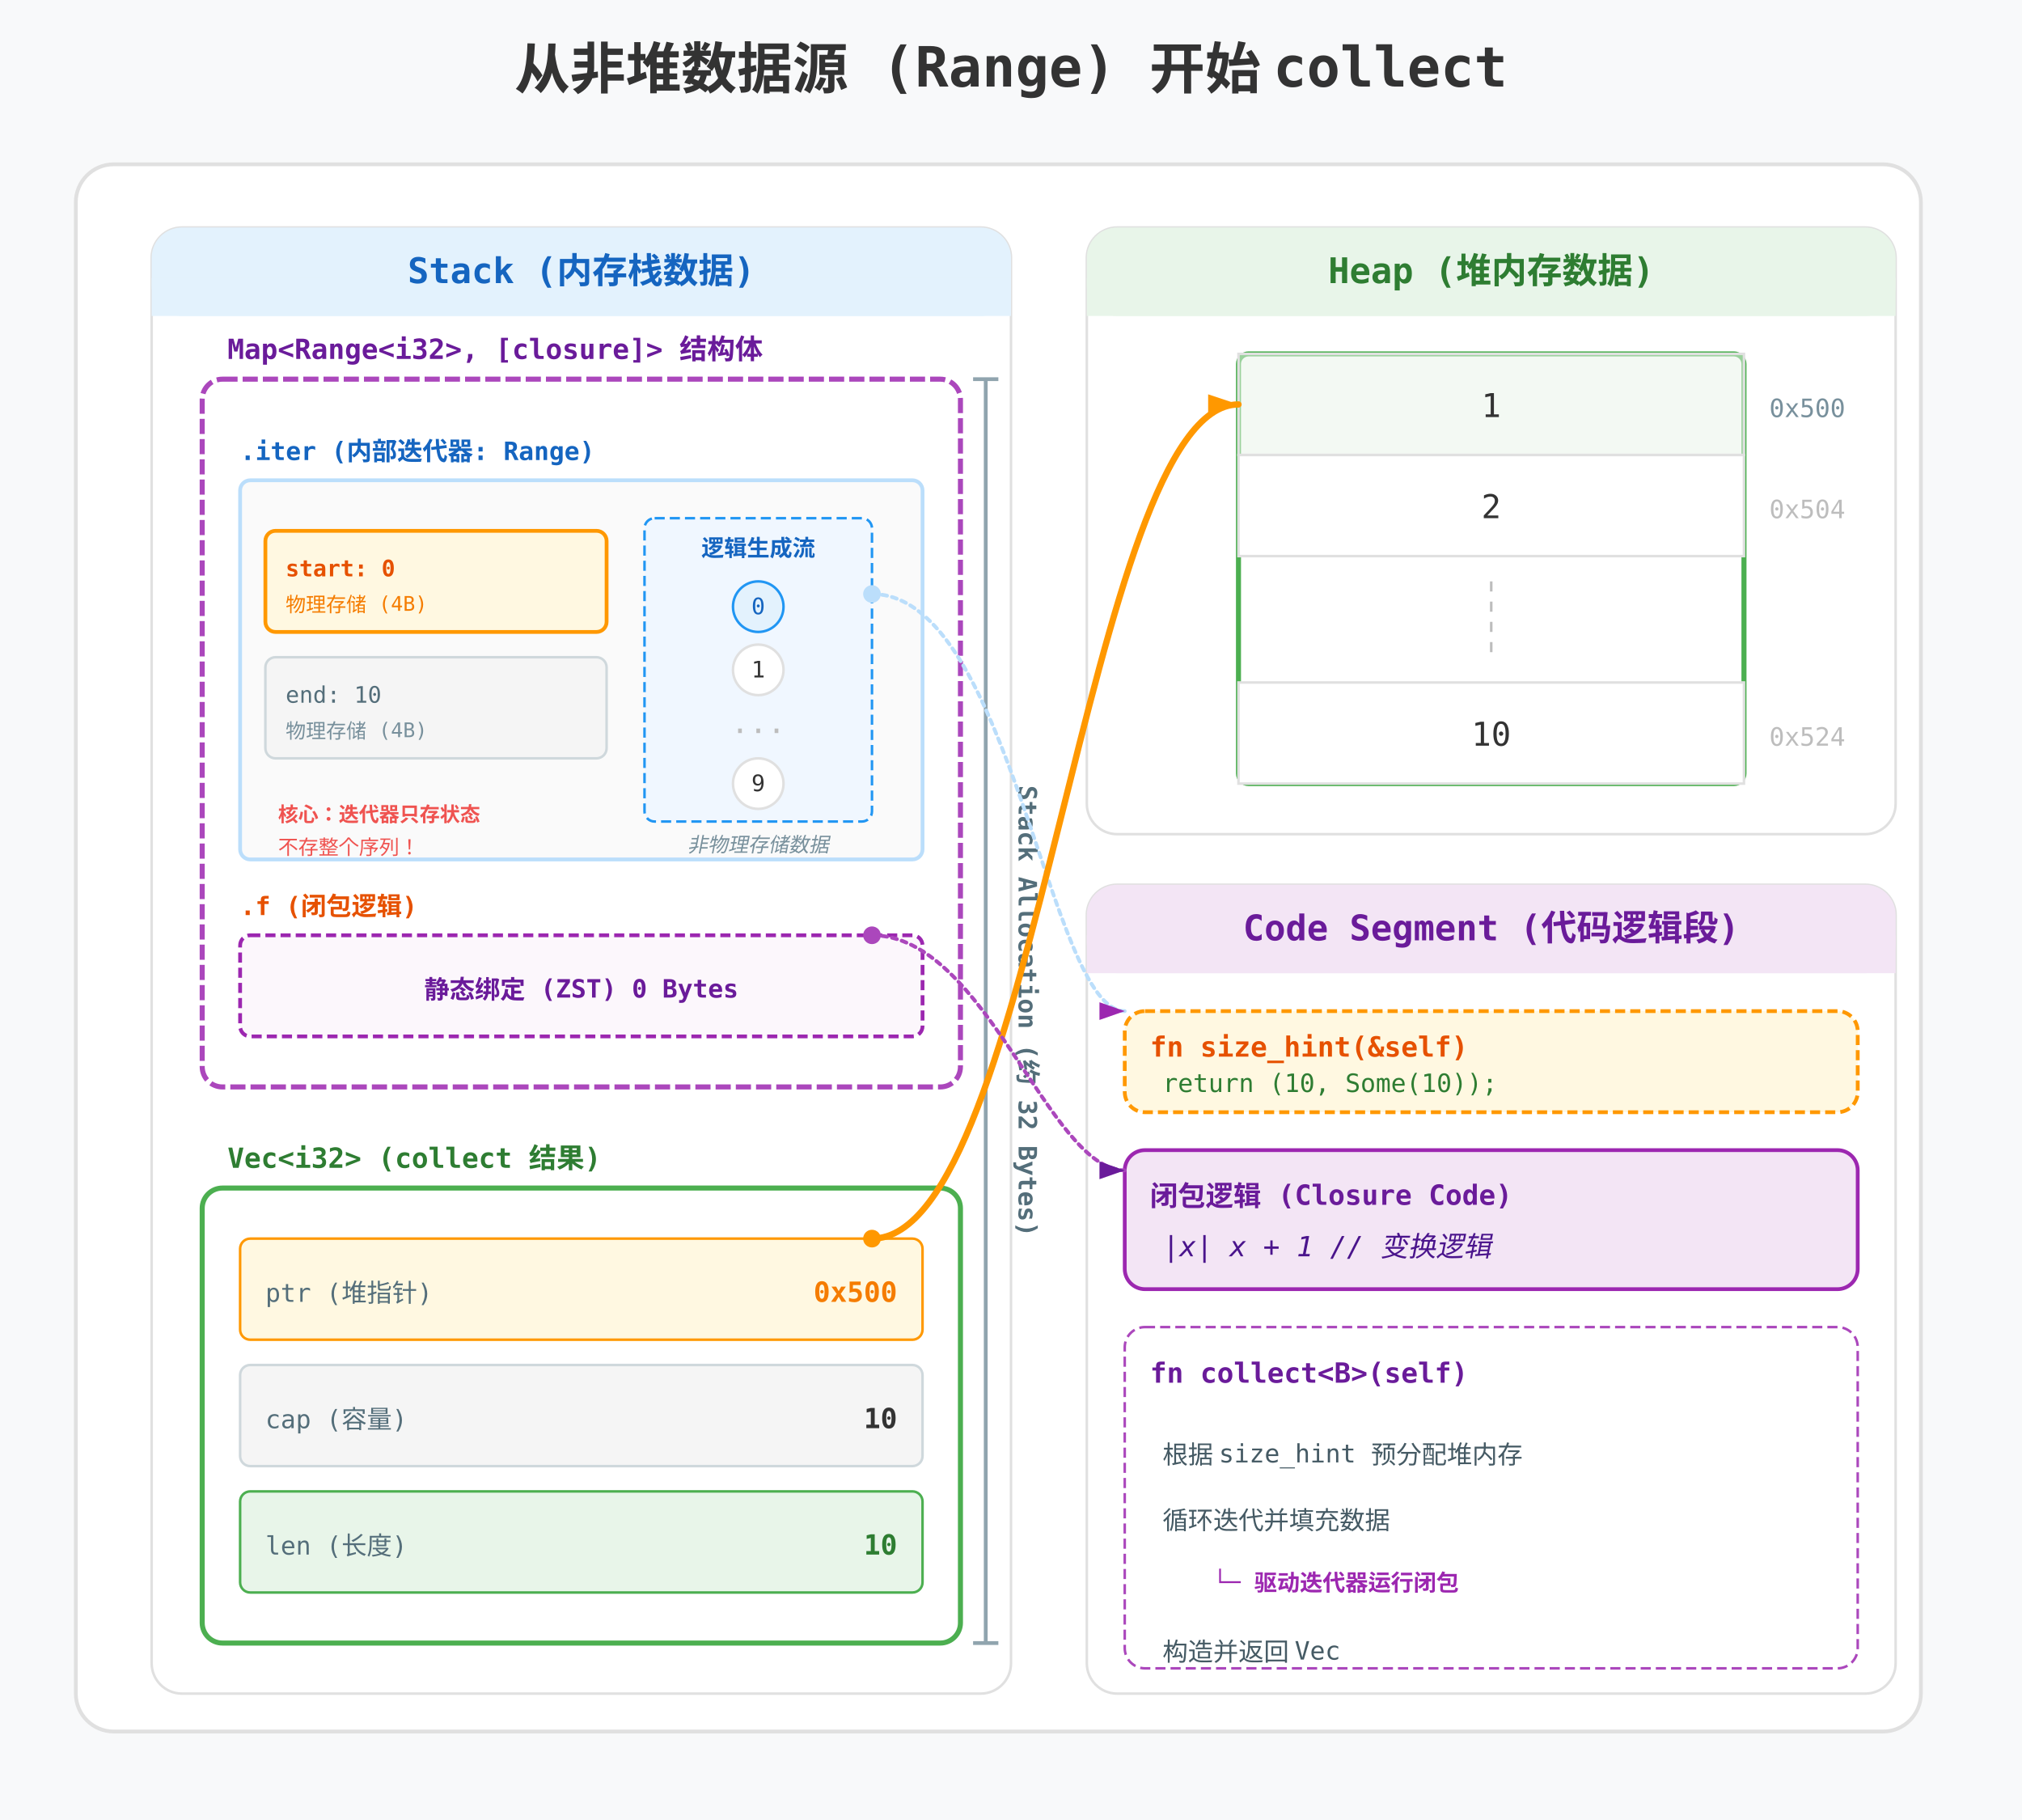
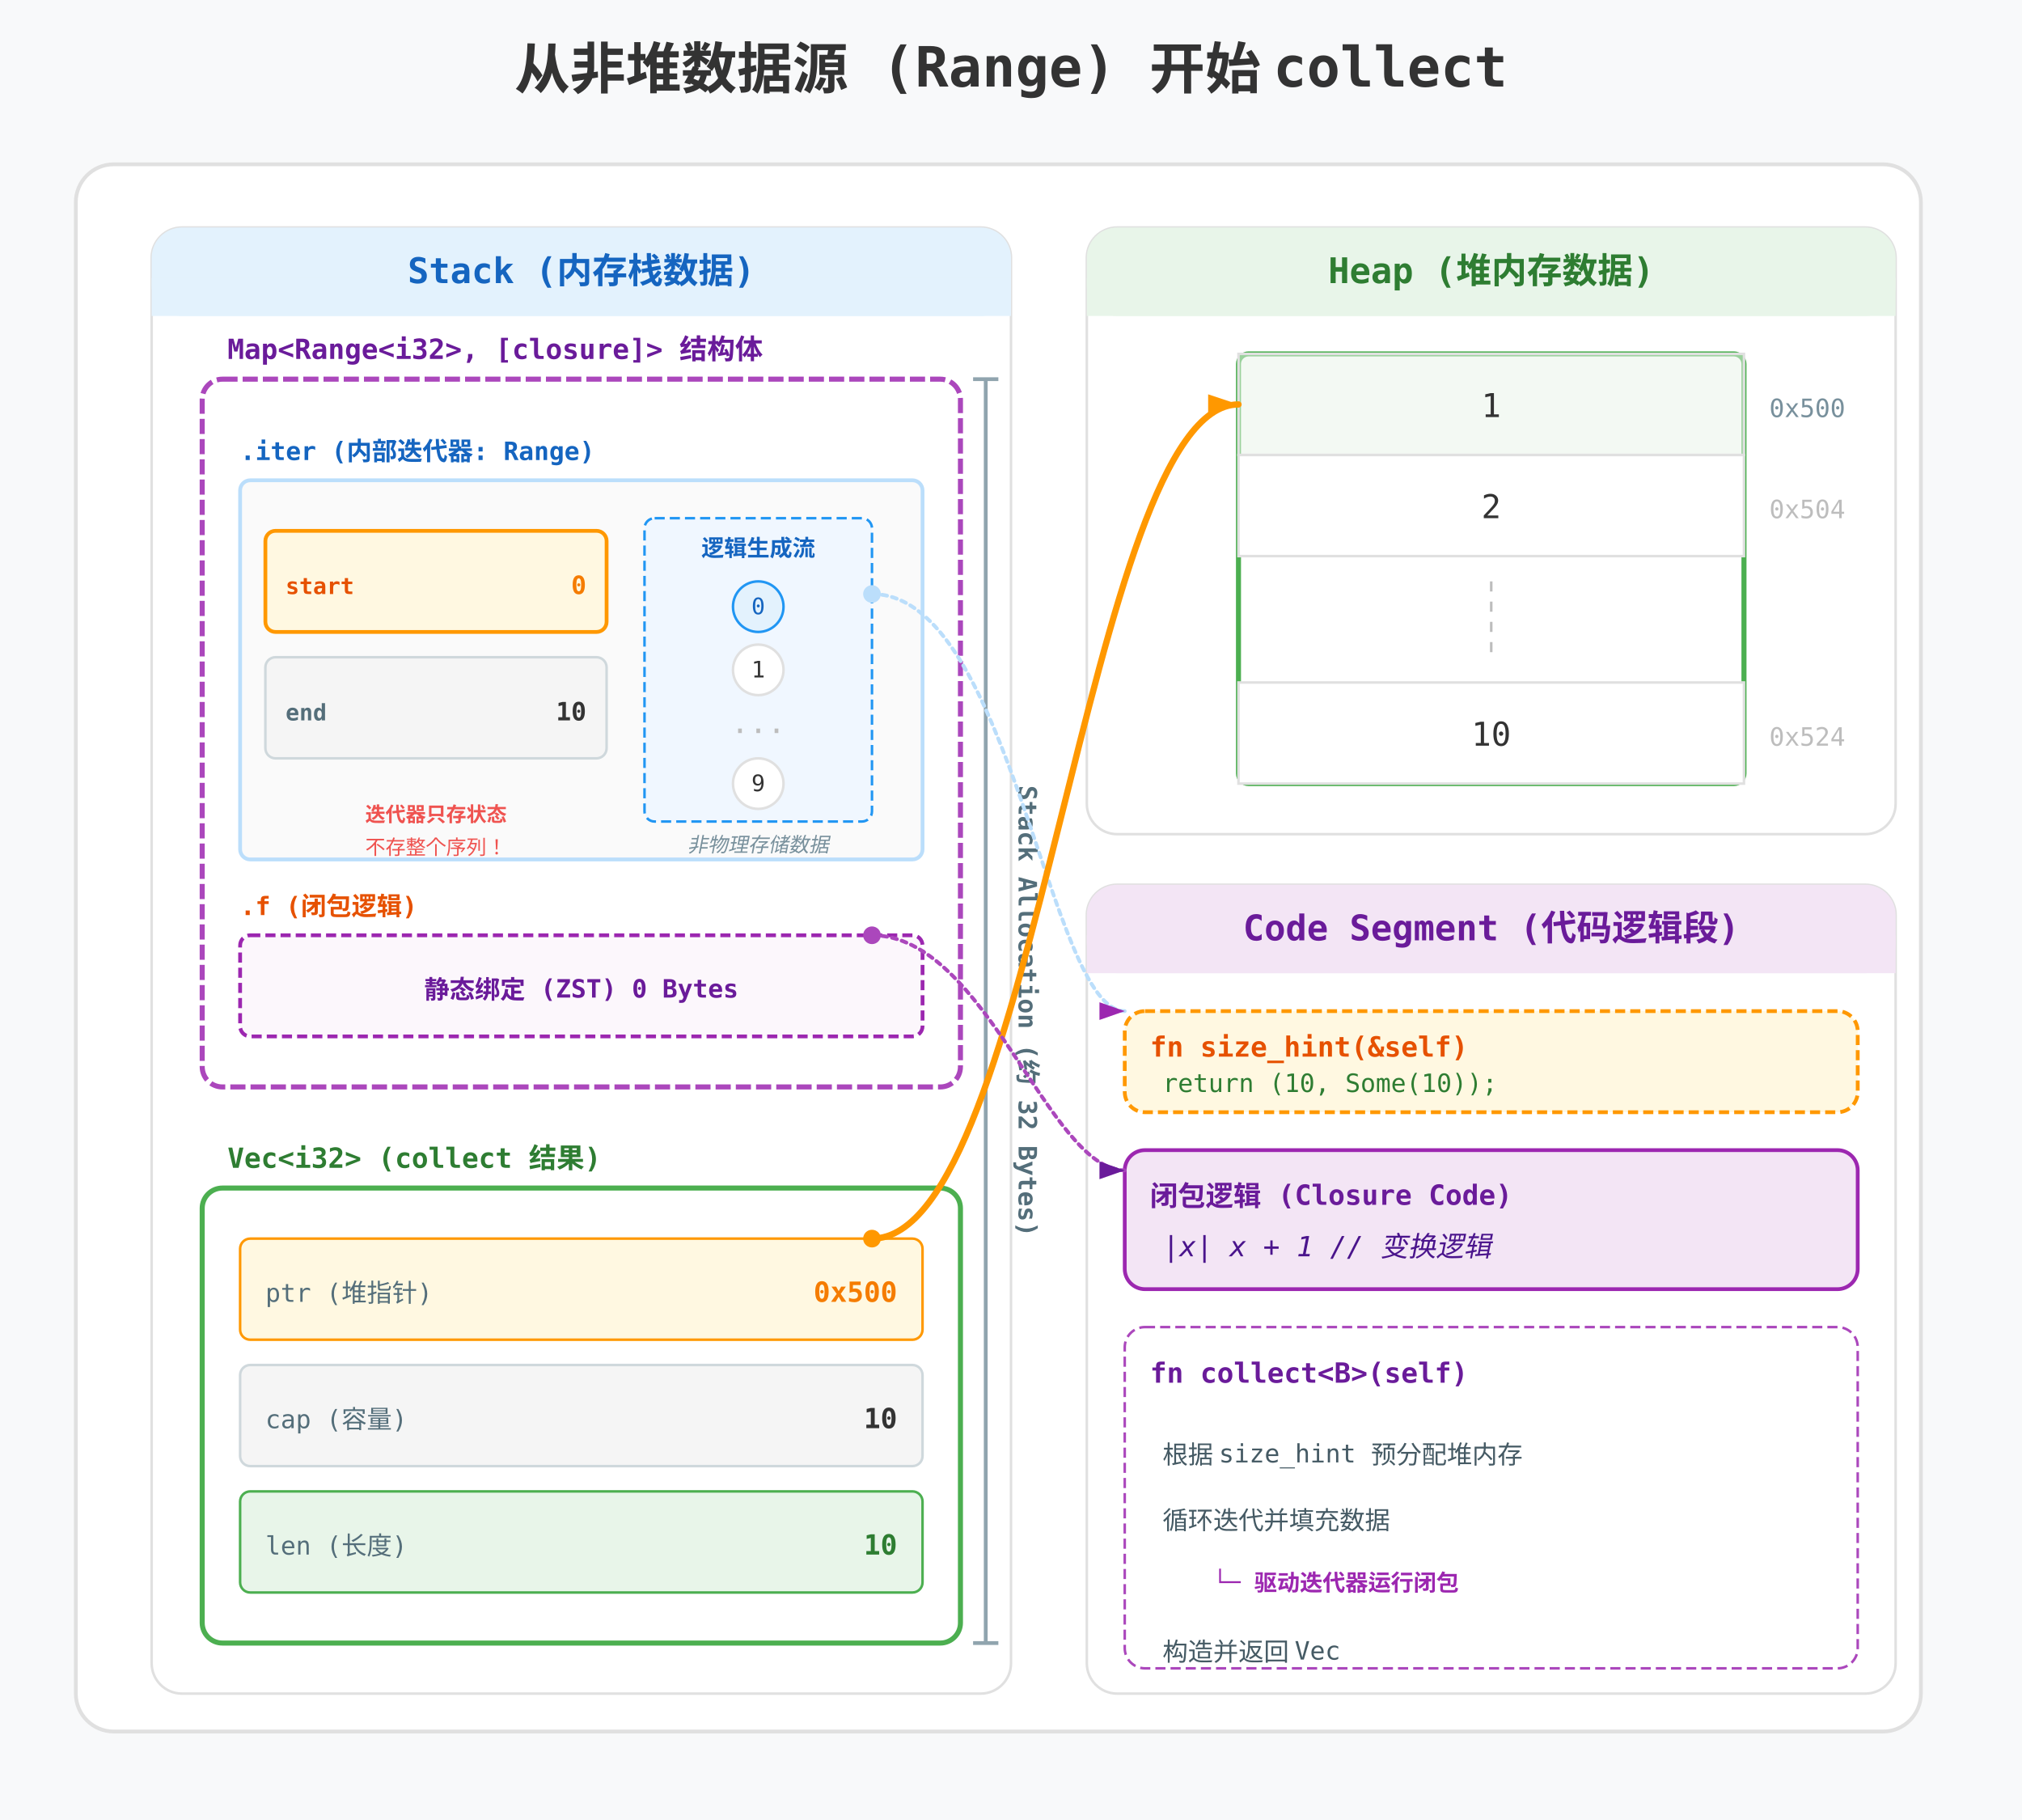
<svg xmlns="http://www.w3.org/2000/svg" width="800" height="720" viewBox="0 0 800 720" shape-rendering="geometricPrecision" text-rendering="geometricPrecision">
  <rect width="800" height="720" fill="#f8f9fa" />
  <text x="400" y="35" font-family="JetBrains Mono, monospace" font-size="22" font-weight="bold" text-anchor="middle" fill="#333333">从非堆数据源 (Range) 开始 collect</text>
  <g transform="translate(40, 70)">
    <rect x="-10" y="-5" width="730" height="620" rx="15" fill="#fff" stroke="#e0e0e0" stroke-width="1.5" />
    <g transform="translate(20, 20)">
      <rect width="340" height="580" rx="12" fill="#ffffff" stroke="#e0e0e0" stroke-width="1" />
      <rect width="340" height="35" rx="12" fill="#e3f2fd" />
      <rect y="20" width="340" height="15" fill="#e3f2fd" />
      <text x="170" y="22" font-family="JetBrains Mono, monospace" font-size="14" font-weight="bold" fill="#1565c0" text-anchor="middle">Stack (内存栈数据)</text>
      <g transform="translate(20, 60)">
        <rect width="300" height="280" rx="8" fill="#ffffff" stroke="#ab47bc" stroke-width="2" stroke-dasharray="6 2" />
        <text x="10" y="-8" font-family="JetBrains Mono, monospace" font-size="11" font-weight="bold" fill="#6a1b9a">Map&lt;Range&lt;i32&gt;, [closure]&gt; 结构体</text>
        <g transform="translate(15, 20)">
          <text x="0" y="12" font-family="JetBrains Mono, monospace" font-size="10" font-weight="bold" fill="#1565c0">.iter (内部迭代器: Range)</text>
          <rect y="20" width="270" height="150" rx="4" fill="#fafafa" stroke="#bbdefb" stroke-width="1.5" />
          <g transform="translate(160, 35)">
            <rect width="90" height="120" fill="#f0f7ff" stroke="#2196f3" stroke-width="1" stroke-dasharray="4 2" rx="4" />
            <text x="45" y="15" font-family="JetBrains Mono, monospace" font-size="9" fill="#1565c0" text-anchor="middle" font-weight="bold">逻辑生成流</text>
            <g transform="translate(45, 35)">
              <circle r="10" fill="#e3f2fd" stroke="#2196f3" />
              <text y="3" font-family="JetBrains Mono, monospace" font-size="9" fill="#1565c0" text-anchor="middle">0</text>
            </g>
            <g transform="translate(45, 60)">
              <circle r="10" fill="#fff" stroke="#e0e0e0" />
              <text y="3" font-family="JetBrains Mono, monospace" font-size="9" fill="#333" text-anchor="middle">1</text>
            </g>
            <text x="45" y="85" font-family="JetBrains Mono, monospace" font-size="12" fill="#bdbdbd" text-anchor="middle">...</text>
            <g transform="translate(45, 105)">
              <circle r="10" fill="#fff" stroke="#e0e0e0" />
              <text y="3" font-family="JetBrains Mono, monospace" font-size="9" fill="#333" text-anchor="middle">9</text>
            </g>
            <text x="45" y="132" font-family="JetBrains Mono, monospace" font-size="8" fill="#78909c" text-anchor="middle" font-style="italic">非物理存储数据</text>
          </g>
          <g transform="translate(10, 40)">
-             <rect width="135" height="40" fill="#fff8e1" stroke="#ff9800" stroke-width="1.5" rx="4" />
-             <text x="8" y="18" font-family="JetBrains Mono, monospace" font-size="9" fill="#e65100" font-weight="bold">start: 0</text>
-             <text x="8" y="32" font-family="JetBrains Mono, monospace" font-size="8" fill="#f57c00">物理存储 (4B)</text>
-             <rect y="50" width="135" height="40" fill="#f5f5f5" stroke="#cfd8dc" rx="4" />
-             <text x="8" y="68" font-family="JetBrains Mono, monospace" font-size="9" fill="#546e7a">end: 10</text>
-             <text x="8" y="82" font-family="JetBrains Mono, monospace" font-size="8" fill="#78909c">物理存储 (4B)</text>
-             <text x="5" y="115" font-family="JetBrains Mono, monospace" font-size="8" fill="#ef5350" font-weight="bold">核心：迭代器只存状态</text>
-             <text x="5" y="128" font-family="JetBrains Mono, monospace" font-size="8" fill="#ef5350">不存整个序列！</text>
+             <g transform="translate(0, 0)">
+               <rect width="135" height="40" fill="#fff8e1" stroke="#ff9800" stroke-width="1.5" rx="4" />
+               <text x="8" y="25" font-family="JetBrains Mono, monospace" font-size="9" fill="#e65100" font-weight="bold">start</text>
+               <text x="127" y="25" font-family="JetBrains Mono, monospace" font-size="10" font-weight="bold" fill="#f57c00" text-anchor="end">0</text>
+             </g>
+             <g transform="translate(0, 50)">
+               <rect width="135" height="40" fill="#f5f5f5" stroke="#cfd8dc" rx="4" />
+               <text x="8" y="25" font-family="JetBrains Mono, monospace" font-size="9" fill="#546e7a" font-weight="bold">end</text>
+               <text x="127" y="25" font-family="JetBrains Mono, monospace" font-size="10" font-weight="bold" fill="#333" text-anchor="end">10</text>
+             </g>
+             <text x="67.5" y="115" font-family="JetBrains Mono, monospace" font-size="8" fill="#ef5350" font-weight="bold" text-anchor="middle">迭代器只存状态</text>
+             <text x="67.5" y="128" font-family="JetBrains Mono, monospace" font-size="8" fill="#ef5350" text-anchor="middle">不存整个序列！</text>
          </g>
        </g>
        <g transform="translate(15, 200)">
          <text x="0" y="12" font-family="JetBrains Mono, monospace" font-size="10" font-weight="bold" fill="#e65100">.f (闭包逻辑)</text>
          <rect y="20" width="270" height="40" rx="4" fill="#f3e5f5" fill-opacity="0.3" stroke="#9c27b0" stroke-width="1.5" stroke-dasharray="4 2" />
          <text x="135" y="45" font-family="JetBrains Mono, monospace" font-size="10" font-weight="bold" fill="#6a1b9a" text-anchor="middle">静态绑定 (ZST) 0 Bytes</text>
        </g>
      </g>
      <g transform="translate(20, 380)">
        <rect width="300" height="180" rx="8" fill="#ffffff" stroke="#4caf50" stroke-width="2" />
        <text x="10" y="-8" font-family="JetBrains Mono, monospace" font-size="11" font-weight="bold" fill="#2e7d32">Vec&lt;i32&gt; (collect 结果)</text>
        <g transform="translate(15, 20)">
          <g transform="translate(0, 0)">
            <rect width="270" height="40" fill="#fff8e1" stroke="#ff9800" rx="4" />
            <text x="10" y="25" font-family="JetBrains Mono, monospace" font-size="10" fill="#546e7a">ptr (堆指针)</text>
            <text x="260" y="25" font-family="JetBrains Mono, monospace" font-size="11" font-weight="bold" fill="#f57c00" text-anchor="end">0x500</text>
          </g>
          <g transform="translate(0, 50)">
            <rect width="270" height="40" fill="#f5f5f5" stroke="#cfd8dc" rx="4" />
            <text x="10" y="25" font-family="JetBrains Mono, monospace" font-size="10" fill="#546e7a">cap (容量)</text>
            <text x="260" y="25" font-family="JetBrains Mono, monospace" font-size="11" font-weight="bold" fill="#333" text-anchor="end">10</text>
          </g>
          <g transform="translate(0, 100)">
            <rect width="270" height="40" fill="#e8f5e9" stroke="#4caf50" rx="4" />
            <text x="10" y="25" font-family="JetBrains Mono, monospace" font-size="10" fill="#546e7a">len (长度)</text>
            <text x="260" y="25" font-family="JetBrains Mono, monospace" font-size="11" font-weight="bold" fill="#2e7d32" text-anchor="end">10</text>
          </g>
        </g>
      </g>
      <g transform="translate(325, 60)">
        <path d="M 0,0 L 10,0 M 5,0 L 5,500 M 0,500 L 10,500" stroke="#90a4ae" stroke-width="1.5" fill="none" />
        <text x="18" y="250" font-family="JetBrains Mono, monospace" font-size="10" font-weight="bold" fill="#546e7a" transform="rotate(90, 18, 250)" text-anchor="middle">Stack Allocation (约 32 Bytes)</text>
      </g>
    </g>
    <g transform="translate(390, 20)">
      <rect width="320" height="240" rx="12" fill="#ffffff" stroke="#e0e0e0" stroke-width="1" />
      <rect width="320" height="35" rx="12" fill="#e8f5e9" />
      <rect y="20" width="320" height="15" fill="#e8f5e9" />
      <text x="160" y="22" font-family="JetBrains Mono, monospace" font-size="14" font-weight="bold" fill="#2e7d32" text-anchor="middle">Heap (堆内存数据)</text>
      <g transform="translate(60, 50)">
        <rect width="200" height="170" fill="#fff" stroke="#4caf50" stroke-width="2" rx="4" />
        <g transform="translate(0, 0)">
          <rect width="200" height="40" fill="#e8f5e9" fill-opacity="0.5" stroke="#e0e0e0" />
          <text x="100" y="25" font-family="JetBrains Mono, monospace" font-size="13" fill="#333" text-anchor="middle">1</text>
          <text x="210" y="25" font-family="JetBrains Mono, monospace" font-size="10" fill="#78909c">0x500</text>
        </g>
        <g transform="translate(0, 40)">
          <rect width="200" height="40" fill="#fff" stroke="#e0e0e0" />
          <text x="100" y="25" font-family="JetBrains Mono, monospace" font-size="13" fill="#333" text-anchor="middle">2</text>
          <text x="210" y="25" font-family="JetBrains Mono, monospace" font-size="10" fill="#bdbdbd">0x504</text>
        </g>
        <line x1="100" y1="90" x2="100" y2="120" stroke="#bdbdbd" stroke-dasharray="4 4" />
        <g transform="translate(0, 130)">
          <rect width="200" height="40" fill="#fff" stroke="#e0e0e0" />
          <text x="100" y="25" font-family="JetBrains Mono, monospace" font-size="13" fill="#333" text-anchor="middle">10</text>
          <text x="210" y="25" font-family="JetBrains Mono, monospace" font-size="10" fill="#bdbdbd">0x524</text>
        </g>
      </g>
      <g transform="translate(0, 260)">
        <rect width="320" height="320" rx="12" fill="#ffffff" stroke="#e0e0e0" stroke-width="1" />
        <rect width="320" height="35" rx="12" fill="#f3e5f5" />
        <rect y="20" width="320" height="15" fill="#f3e5f5" />
        <text x="160" y="22" font-family="JetBrains Mono, monospace" font-size="14" font-weight="bold" fill="#6a1b9a" text-anchor="middle">Code Segment (代码逻辑段)</text>
        <g transform="translate(15, 50)">
          <rect width="290" height="40" rx="8" fill="#fff8e1" stroke="#ff9800" stroke-width="1.5" stroke-dasharray="4 2" />
          <text x="10" y="18" font-family="JetBrains Mono, monospace" font-size="11" font-weight="bold" fill="#e65100">fn size_hint(&amp;self)</text>
          <text x="15" y="32" font-family="JetBrains Mono, monospace" font-size="10" fill="#2e7d32">return (10, Some(10));</text>
        </g>
        <g transform="translate(15, 105)">
          <rect width="290" height="55" rx="8" fill="#f3e5f5" stroke="#9c27b0" stroke-width="1.5" />
          <text x="10" y="22" font-family="JetBrains Mono, monospace" font-size="11" font-weight="bold" fill="#6a1b9a">闭包逻辑 (Closure Code)</text>
          <text x="15" y="42" font-family="JetBrains Mono, monospace" font-size="11" fill="#4a148c" font-style="italic">|x| x + 1  // 变换逻辑</text>
        </g>
        <g transform="translate(15, 175)">
          <rect width="290" height="135" rx="8" fill="#ffffff" stroke="#ab47bc" stroke-dasharray="4 2" />
          <text x="10" y="22" font-family="JetBrains Mono, monospace" font-size="11" font-weight="bold" fill="#6a1b9a">fn collect&lt;B&gt;(self)</text>
          <g transform="translate(10, 42)">
            <text x="5" y="12" font-family="JetBrains Mono, monospace" font-size="10" fill="#455a64">根据 size_hint 预分配堆内存</text>
            <text x="5" y="38" font-family="JetBrains Mono, monospace" font-size="10" fill="#455a64">循环迭代并填充数据</text>
            <text x="25" y="62" font-family="JetBrains Mono, monospace" font-size="9" fill="#9c27b0" font-weight="bold">└─ 驱动迭代器运行闭包</text>
            <text x="5" y="90" font-family="JetBrains Mono, monospace" font-size="10" fill="#455a64">构造并返回 Vec</text>
          </g>
        </g>
      </g>
    </g>
    <defs>
      <marker id="arrow-orange" markerWidth="12" markerHeight="8" refX="12" refY="4" orient="auto" markerUnits="userSpaceOnUse">
        <path d="M0,0 L12,4 L0,8 Z" fill="#ff9800" />
      </marker>
      <marker id="arrow-orange-small" markerWidth="8" markerHeight="6" refX="8" refY="3" orient="auto" markerUnits="userSpaceOnUse">
        <path d="M0,0 L8,3 L0,6 Z" fill="#ff9800" />
      </marker>
      <marker id="arrow-blue-small" markerWidth="8" markerHeight="6" refX="8" refY="3" orient="auto" markerUnits="userSpaceOnUse">
        <path d="M0,0 L8,3 L0,6 Z" fill="#2196f3" />
      </marker>
      <marker id="arrow-purple" markerWidth="10" markerHeight="7" refX="10" refY="3.5" orient="auto" markerUnits="userSpaceOnUse">
        <path d="M0,0 L10,3.5 L0,7 Z" fill="#9c27b0" />
      </marker>
      <marker id="arrow-call" markerWidth="10" markerHeight="7" refX="10" refY="3.5" orient="auto" markerUnits="userSpaceOnUse">
        <path d="M0,0 L10,3.5 L0,7 Z" fill="#6a1b9a" />
      </marker>
    </defs>
    <circle cx="305" cy="165" r="3.5" fill="#bbdefb" />
    <path d="M 305,165 C 360,165 375,330 405,330" fill="none" stroke="#bbdefb" stroke-width="1.5" stroke-dasharray="2 2" stroke-linecap="round" marker-end="url(#arrow-purple)" />
    <circle cx="305" cy="420" r="3.5" fill="#ff9800" />
    <path d="M 305,420 C 370,420 390,90 450,90" fill="none" stroke="#ff9800" stroke-width="2.5" stroke-linecap="round" marker-end="url(#arrow-orange)" />
    <circle cx="305" cy="300" r="3.5" fill="#ab47bc" />
    <path d="M 305,300 C 350,300 375,393 405,393" fill="none" stroke="#ab47bc" stroke-width="1.5" stroke-dasharray="2 2" stroke-linecap="round" marker-end="url(#arrow-call)" />
  </g>
</svg>
